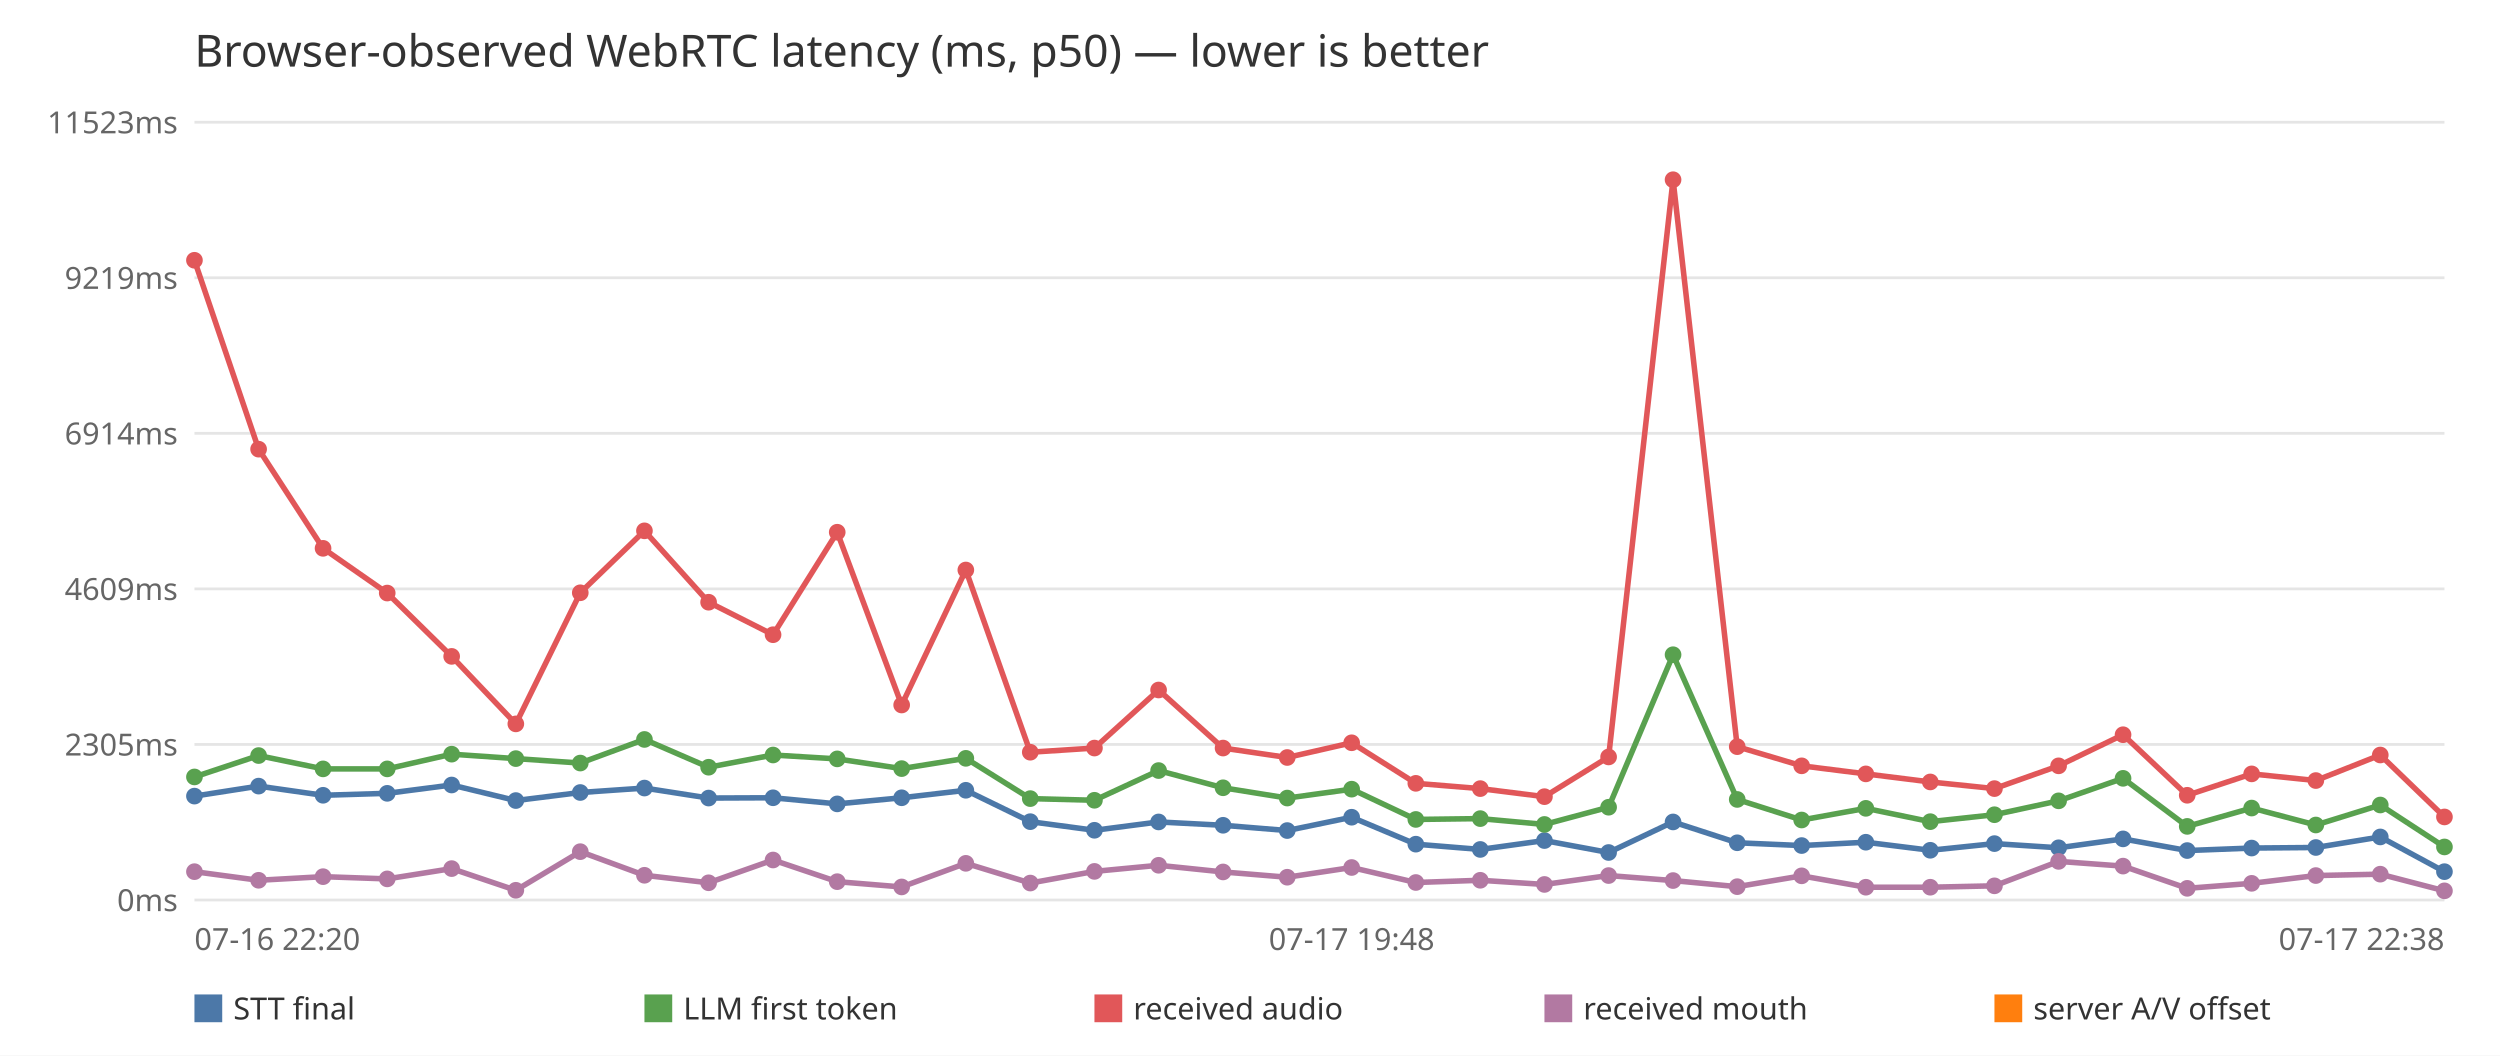
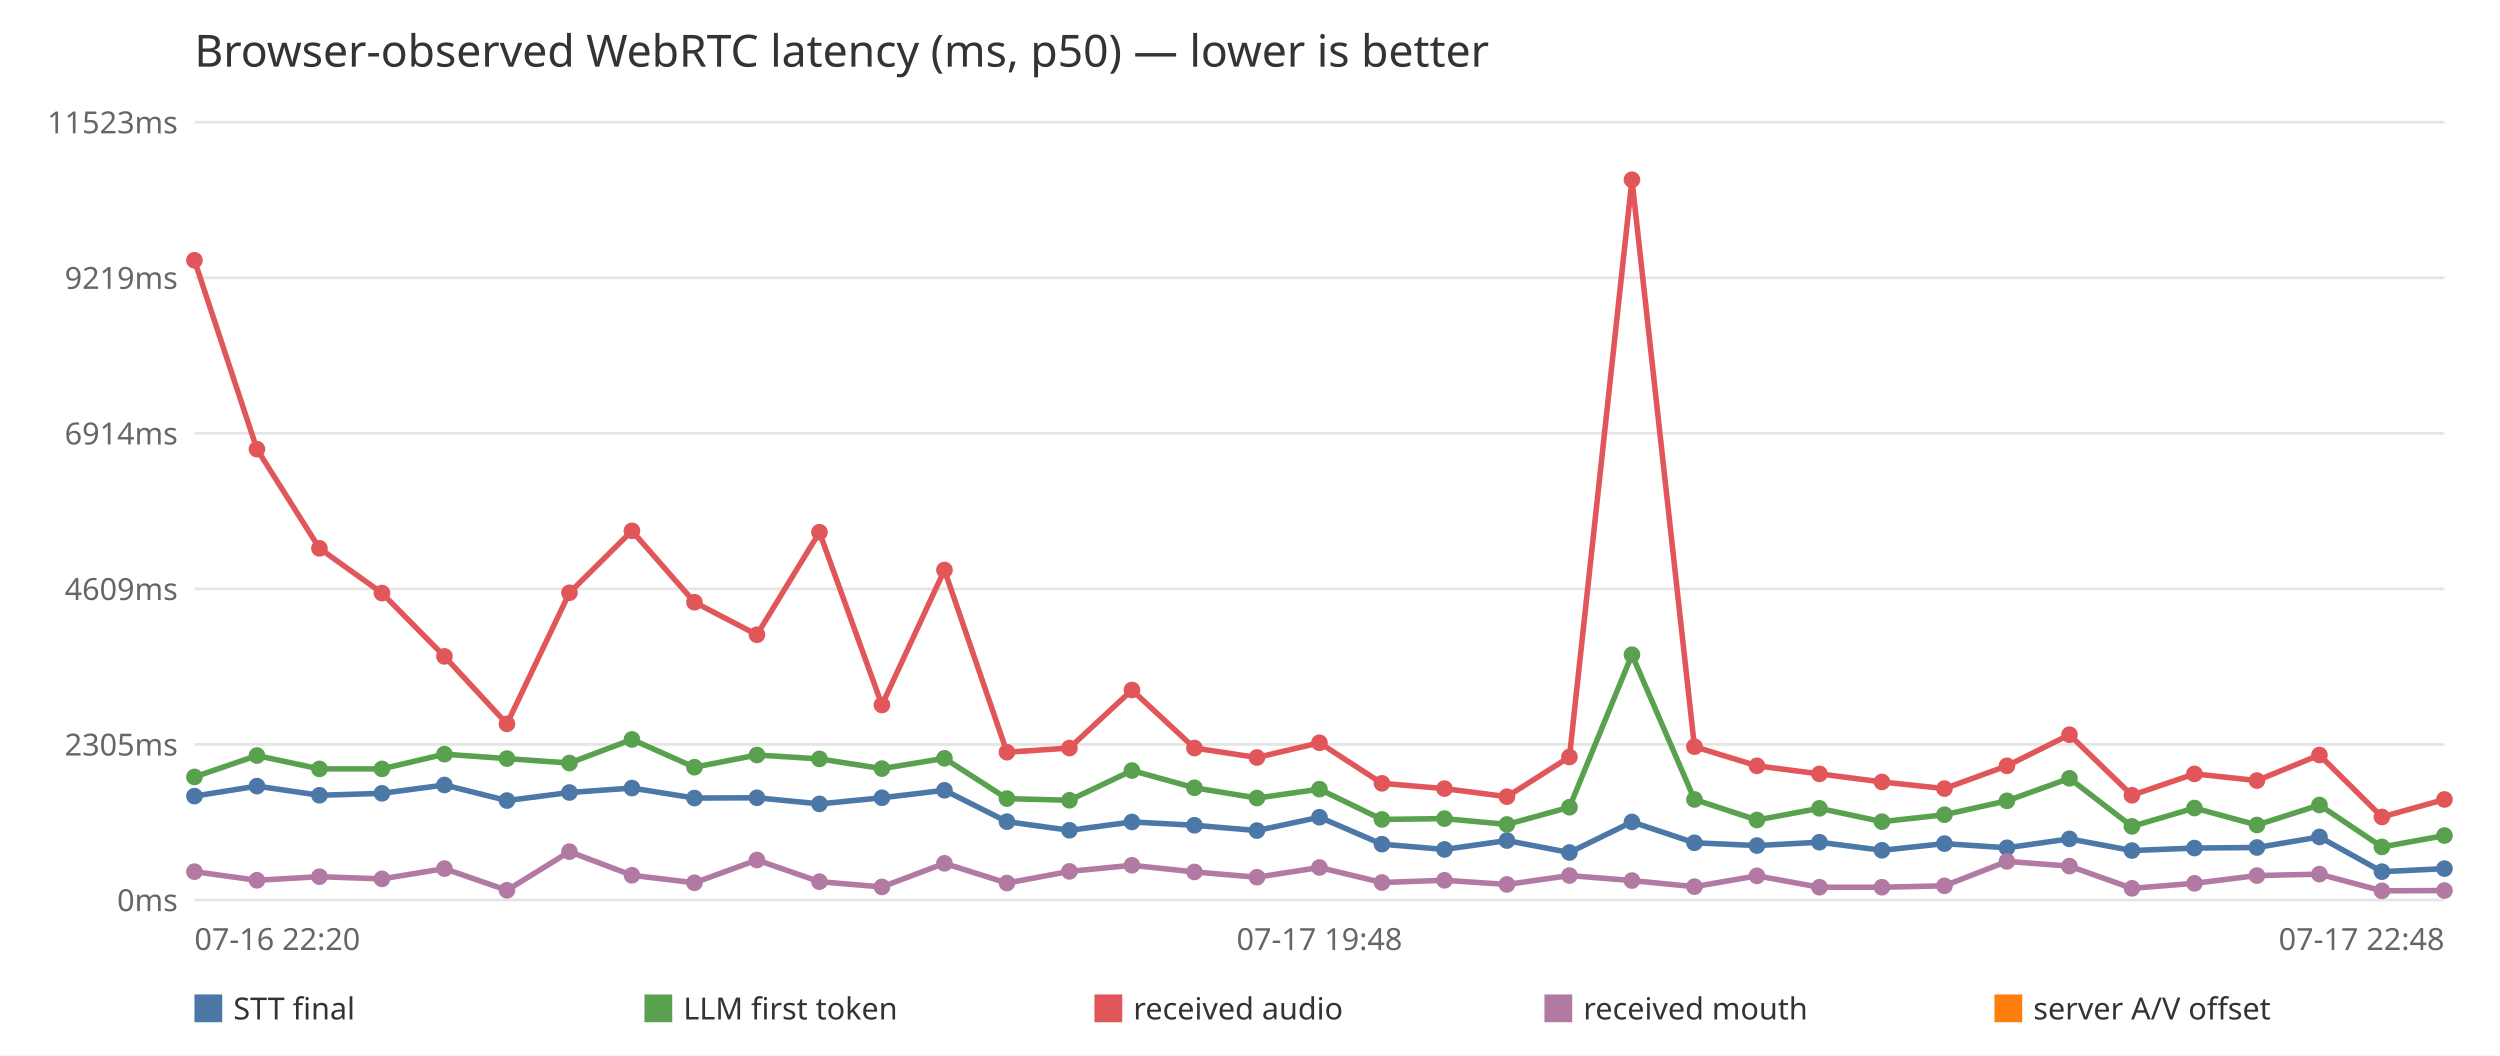
<svg xmlns="http://www.w3.org/2000/svg" width="900" height="380" viewBox="0 0 900 380" font-family="sans-serif">
  <rect width="900" height="380" fill="white" />
  <text x="70" y="24" font-size="16" fill="#333">Browser-observed WebRTC latency (ms, p50) — lower is better</text>
  <line x1="70" y1="324.0" x2="880" y2="324.0" stroke="#e5e5e5" />
  <text x="64" y="328.0" font-size="11" fill="#666" text-anchor="end">0ms</text>
  <line x1="70" y1="268.0" x2="880" y2="268.0" stroke="#e5e5e5" />
  <text x="64" y="272.0" font-size="11" fill="#666" text-anchor="end">2305ms</text>
  <line x1="70" y1="212.0" x2="880" y2="212.0" stroke="#e5e5e5" />
  <text x="64" y="216.0" font-size="11" fill="#666" text-anchor="end">4609ms</text>
  <line x1="70" y1="156.0" x2="880" y2="156.0" stroke="#e5e5e5" />
  <text x="64" y="160.0" font-size="11" fill="#666" text-anchor="end">6914ms</text>
  <line x1="70" y1="100.0" x2="880" y2="100.0" stroke="#e5e5e5" />
  <text x="64" y="104.0" font-size="11" fill="#666" text-anchor="end">9219ms</text>
  <line x1="70" y1="44.0" x2="880" y2="44.0" stroke="#e5e5e5" />
  <text x="64" y="48.0" font-size="11" fill="#666" text-anchor="end">11523ms</text>
  <text x="70.0" y="342" font-size="11" fill="#666" text-anchor="start">07-16 22:20</text>
-   <text x="486.6" y="342" font-size="11" fill="#666" text-anchor="middle">07-17 19:48</text>
-   <text x="880.0" y="342" font-size="11" fill="#666" text-anchor="end">07-17 22:38</text>
-   <polyline points="70.0,286.6 93.1,283.0 116.3,286.3 139.4,285.6 162.6,282.6 185.7,288.2 208.9,285.3 232.0,283.7 255.1,287.3 278.3,287.2 301.4,289.4 324.6,287.2 347.7,284.5 370.9,295.8 394.0,298.9 417.1,295.9 440.3,297.1 463.4,299.0 486.6,294.2 509.7,303.9 532.9,305.8 556.0,302.6 579.1,306.9 602.3,295.9 625.4,303.4 648.6,304.4 671.7,303.2 694.9,306.1 718.0,303.7 741.1,305.2 764.3,302.0 787.4,306.2 810.6,305.3 833.7,305.1 856.9,301.3 880.0,313.8" fill="none" stroke="#4c78a8" stroke-width="2" />
+   <text x="475.0" y="342" font-size="11" fill="#666" text-anchor="middle">07-17 19:48</text>
+   <text x="880.0" y="342" font-size="11" fill="#666" text-anchor="end">07-17 22:48</text>
+   <polyline points="70.0,286.6 92.5,283.0 115.0,286.3 137.5,285.6 160.0,282.6 182.5,288.2 205.0,285.3 227.5,283.7 250.0,287.3 272.5,287.2 295.0,289.4 317.5,287.2 340.0,284.5 362.5,295.8 385.0,298.9 407.5,295.9 430.0,297.1 452.5,299.0 475.0,294.2 497.5,303.9 520.0,305.8 542.5,302.6 565.0,306.9 587.5,295.9 610.0,303.4 632.5,304.4 655.0,303.2 677.5,306.1 700.0,303.7 722.5,305.2 745.0,302.0 767.5,306.2 790.0,305.3 812.5,305.1 835.0,301.3 857.5,313.8 880.0,312.7" fill="none" stroke="#4c78a8" stroke-width="2" />
  <circle cx="70.0" cy="286.6" r="3" fill="#4c78a8" />
-   <circle cx="93.1" cy="283.0" r="3" fill="#4c78a8" />
-   <circle cx="116.3" cy="286.3" r="3" fill="#4c78a8" />
-   <circle cx="139.4" cy="285.6" r="3" fill="#4c78a8" />
-   <circle cx="162.6" cy="282.6" r="3" fill="#4c78a8" />
-   <circle cx="185.7" cy="288.2" r="3" fill="#4c78a8" />
-   <circle cx="208.9" cy="285.3" r="3" fill="#4c78a8" />
-   <circle cx="232.0" cy="283.7" r="3" fill="#4c78a8" />
-   <circle cx="255.1" cy="287.3" r="3" fill="#4c78a8" />
-   <circle cx="278.3" cy="287.2" r="3" fill="#4c78a8" />
-   <circle cx="301.4" cy="289.4" r="3" fill="#4c78a8" />
-   <circle cx="324.6" cy="287.2" r="3" fill="#4c78a8" />
-   <circle cx="347.7" cy="284.5" r="3" fill="#4c78a8" />
-   <circle cx="370.9" cy="295.8" r="3" fill="#4c78a8" />
-   <circle cx="394.0" cy="298.9" r="3" fill="#4c78a8" />
-   <circle cx="417.1" cy="295.9" r="3" fill="#4c78a8" />
-   <circle cx="440.3" cy="297.1" r="3" fill="#4c78a8" />
-   <circle cx="463.4" cy="299.0" r="3" fill="#4c78a8" />
-   <circle cx="486.6" cy="294.2" r="3" fill="#4c78a8" />
-   <circle cx="509.7" cy="303.9" r="3" fill="#4c78a8" />
-   <circle cx="532.9" cy="305.8" r="3" fill="#4c78a8" />
-   <circle cx="556.0" cy="302.6" r="3" fill="#4c78a8" />
-   <circle cx="579.1" cy="306.9" r="3" fill="#4c78a8" />
-   <circle cx="602.3" cy="295.9" r="3" fill="#4c78a8" />
-   <circle cx="625.4" cy="303.4" r="3" fill="#4c78a8" />
-   <circle cx="648.6" cy="304.4" r="3" fill="#4c78a8" />
-   <circle cx="671.7" cy="303.2" r="3" fill="#4c78a8" />
-   <circle cx="694.9" cy="306.1" r="3" fill="#4c78a8" />
-   <circle cx="718.0" cy="303.7" r="3" fill="#4c78a8" />
-   <circle cx="741.1" cy="305.2" r="3" fill="#4c78a8" />
-   <circle cx="764.3" cy="302.0" r="3" fill="#4c78a8" />
-   <circle cx="787.4" cy="306.2" r="3" fill="#4c78a8" />
-   <circle cx="810.6" cy="305.3" r="3" fill="#4c78a8" />
-   <circle cx="833.7" cy="305.1" r="3" fill="#4c78a8" />
-   <circle cx="856.9" cy="301.3" r="3" fill="#4c78a8" />
-   <circle cx="880.0" cy="313.8" r="3" fill="#4c78a8" />
+   <circle cx="92.5" cy="283.0" r="3" fill="#4c78a8" />
+   <circle cx="115.0" cy="286.3" r="3" fill="#4c78a8" />
+   <circle cx="137.5" cy="285.6" r="3" fill="#4c78a8" />
+   <circle cx="160.0" cy="282.6" r="3" fill="#4c78a8" />
+   <circle cx="182.5" cy="288.2" r="3" fill="#4c78a8" />
+   <circle cx="205.0" cy="285.3" r="3" fill="#4c78a8" />
+   <circle cx="227.5" cy="283.7" r="3" fill="#4c78a8" />
+   <circle cx="250.0" cy="287.3" r="3" fill="#4c78a8" />
+   <circle cx="272.5" cy="287.2" r="3" fill="#4c78a8" />
+   <circle cx="295.0" cy="289.4" r="3" fill="#4c78a8" />
+   <circle cx="317.5" cy="287.2" r="3" fill="#4c78a8" />
+   <circle cx="340.0" cy="284.5" r="3" fill="#4c78a8" />
+   <circle cx="362.5" cy="295.8" r="3" fill="#4c78a8" />
+   <circle cx="385.0" cy="298.9" r="3" fill="#4c78a8" />
+   <circle cx="407.5" cy="295.9" r="3" fill="#4c78a8" />
+   <circle cx="430.0" cy="297.1" r="3" fill="#4c78a8" />
+   <circle cx="452.5" cy="299.0" r="3" fill="#4c78a8" />
+   <circle cx="475.0" cy="294.2" r="3" fill="#4c78a8" />
+   <circle cx="497.5" cy="303.9" r="3" fill="#4c78a8" />
+   <circle cx="520.0" cy="305.8" r="3" fill="#4c78a8" />
+   <circle cx="542.5" cy="302.6" r="3" fill="#4c78a8" />
+   <circle cx="565.0" cy="306.9" r="3" fill="#4c78a8" />
+   <circle cx="587.5" cy="295.9" r="3" fill="#4c78a8" />
+   <circle cx="610.0" cy="303.4" r="3" fill="#4c78a8" />
+   <circle cx="632.5" cy="304.4" r="3" fill="#4c78a8" />
+   <circle cx="655.0" cy="303.2" r="3" fill="#4c78a8" />
+   <circle cx="677.5" cy="306.1" r="3" fill="#4c78a8" />
+   <circle cx="700.0" cy="303.7" r="3" fill="#4c78a8" />
+   <circle cx="722.5" cy="305.2" r="3" fill="#4c78a8" />
+   <circle cx="745.0" cy="302.0" r="3" fill="#4c78a8" />
+   <circle cx="767.5" cy="306.2" r="3" fill="#4c78a8" />
+   <circle cx="790.0" cy="305.3" r="3" fill="#4c78a8" />
+   <circle cx="812.5" cy="305.1" r="3" fill="#4c78a8" />
+   <circle cx="835.0" cy="301.3" r="3" fill="#4c78a8" />
+   <circle cx="857.5" cy="313.8" r="3" fill="#4c78a8" />
+   <circle cx="880.0" cy="312.7" r="3" fill="#4c78a8" />
  <rect x="70.0" y="358" width="10" height="10" fill="#4c78a8" />
  <text x="84.0" y="367" font-size="11" fill="#333">STT final</text>
-   <polyline points="70.0,279.7 93.1,272.0 116.3,276.8 139.4,276.8 162.6,271.5 185.7,273.1 208.9,274.7 232.0,266.2 255.1,276.2 278.3,271.8 301.4,273.2 324.6,276.7 347.7,273.0 370.9,287.5 394.0,288.1 417.1,277.4 440.3,283.6 463.4,287.3 486.6,284.1 509.7,295.0 532.9,294.7 556.0,296.8 579.1,290.6 602.3,235.7 625.4,287.8 648.6,295.2 671.7,291.0 694.9,295.8 718.0,293.3 741.1,288.3 764.3,280.2 787.4,297.5 810.6,290.9 833.7,297.0 856.9,289.8 880.0,304.9" fill="none" stroke="#59a14f" stroke-width="2" />
+   <polyline points="70.0,279.7 92.5,272.0 115.0,276.8 137.5,276.8 160.0,271.5 182.5,273.1 205.0,274.7 227.5,266.2 250.0,276.2 272.5,271.8 295.0,273.2 317.5,276.7 340.0,273.0 362.5,287.5 385.0,288.1 407.5,277.4 430.0,283.6 452.5,287.3 475.0,284.1 497.5,295.0 520.0,294.7 542.5,296.8 565.0,290.6 587.5,235.7 610.0,287.8 632.5,295.2 655.0,291.0 677.5,295.8 700.0,293.3 722.5,288.3 745.0,280.2 767.5,297.5 790.0,290.9 812.5,297.0 835.0,289.8 857.5,304.9 880.0,300.8" fill="none" stroke="#59a14f" stroke-width="2" />
  <circle cx="70.0" cy="279.7" r="3" fill="#59a14f" />
-   <circle cx="93.1" cy="272.0" r="3" fill="#59a14f" />
-   <circle cx="116.3" cy="276.8" r="3" fill="#59a14f" />
-   <circle cx="139.4" cy="276.8" r="3" fill="#59a14f" />
-   <circle cx="162.6" cy="271.5" r="3" fill="#59a14f" />
-   <circle cx="185.7" cy="273.1" r="3" fill="#59a14f" />
-   <circle cx="208.9" cy="274.7" r="3" fill="#59a14f" />
-   <circle cx="232.0" cy="266.2" r="3" fill="#59a14f" />
-   <circle cx="255.1" cy="276.2" r="3" fill="#59a14f" />
-   <circle cx="278.3" cy="271.8" r="3" fill="#59a14f" />
-   <circle cx="301.4" cy="273.2" r="3" fill="#59a14f" />
-   <circle cx="324.6" cy="276.7" r="3" fill="#59a14f" />
-   <circle cx="347.7" cy="273.0" r="3" fill="#59a14f" />
-   <circle cx="370.9" cy="287.5" r="3" fill="#59a14f" />
-   <circle cx="394.0" cy="288.1" r="3" fill="#59a14f" />
-   <circle cx="417.1" cy="277.4" r="3" fill="#59a14f" />
-   <circle cx="440.3" cy="283.6" r="3" fill="#59a14f" />
-   <circle cx="463.4" cy="287.3" r="3" fill="#59a14f" />
-   <circle cx="486.6" cy="284.1" r="3" fill="#59a14f" />
-   <circle cx="509.7" cy="295.0" r="3" fill="#59a14f" />
-   <circle cx="532.9" cy="294.7" r="3" fill="#59a14f" />
-   <circle cx="556.0" cy="296.8" r="3" fill="#59a14f" />
-   <circle cx="579.1" cy="290.6" r="3" fill="#59a14f" />
-   <circle cx="602.3" cy="235.7" r="3" fill="#59a14f" />
-   <circle cx="625.4" cy="287.8" r="3" fill="#59a14f" />
-   <circle cx="648.6" cy="295.2" r="3" fill="#59a14f" />
-   <circle cx="671.7" cy="291.0" r="3" fill="#59a14f" />
-   <circle cx="694.9" cy="295.8" r="3" fill="#59a14f" />
-   <circle cx="718.0" cy="293.3" r="3" fill="#59a14f" />
-   <circle cx="741.1" cy="288.3" r="3" fill="#59a14f" />
-   <circle cx="764.3" cy="280.2" r="3" fill="#59a14f" />
-   <circle cx="787.4" cy="297.5" r="3" fill="#59a14f" />
-   <circle cx="810.6" cy="290.9" r="3" fill="#59a14f" />
-   <circle cx="833.7" cy="297.0" r="3" fill="#59a14f" />
-   <circle cx="856.9" cy="289.8" r="3" fill="#59a14f" />
-   <circle cx="880.0" cy="304.9" r="3" fill="#59a14f" />
+   <circle cx="92.5" cy="272.0" r="3" fill="#59a14f" />
+   <circle cx="115.0" cy="276.8" r="3" fill="#59a14f" />
+   <circle cx="137.5" cy="276.8" r="3" fill="#59a14f" />
+   <circle cx="160.0" cy="271.5" r="3" fill="#59a14f" />
+   <circle cx="182.5" cy="273.1" r="3" fill="#59a14f" />
+   <circle cx="205.0" cy="274.7" r="3" fill="#59a14f" />
+   <circle cx="227.5" cy="266.2" r="3" fill="#59a14f" />
+   <circle cx="250.0" cy="276.2" r="3" fill="#59a14f" />
+   <circle cx="272.5" cy="271.8" r="3" fill="#59a14f" />
+   <circle cx="295.0" cy="273.2" r="3" fill="#59a14f" />
+   <circle cx="317.5" cy="276.7" r="3" fill="#59a14f" />
+   <circle cx="340.0" cy="273.0" r="3" fill="#59a14f" />
+   <circle cx="362.5" cy="287.5" r="3" fill="#59a14f" />
+   <circle cx="385.0" cy="288.1" r="3" fill="#59a14f" />
+   <circle cx="407.5" cy="277.4" r="3" fill="#59a14f" />
+   <circle cx="430.0" cy="283.6" r="3" fill="#59a14f" />
+   <circle cx="452.5" cy="287.3" r="3" fill="#59a14f" />
+   <circle cx="475.0" cy="284.1" r="3" fill="#59a14f" />
+   <circle cx="497.5" cy="295.0" r="3" fill="#59a14f" />
+   <circle cx="520.0" cy="294.7" r="3" fill="#59a14f" />
+   <circle cx="542.5" cy="296.8" r="3" fill="#59a14f" />
+   <circle cx="565.0" cy="290.6" r="3" fill="#59a14f" />
+   <circle cx="587.5" cy="235.7" r="3" fill="#59a14f" />
+   <circle cx="610.0" cy="287.8" r="3" fill="#59a14f" />
+   <circle cx="632.5" cy="295.2" r="3" fill="#59a14f" />
+   <circle cx="655.0" cy="291.0" r="3" fill="#59a14f" />
+   <circle cx="677.5" cy="295.8" r="3" fill="#59a14f" />
+   <circle cx="700.0" cy="293.3" r="3" fill="#59a14f" />
+   <circle cx="722.5" cy="288.3" r="3" fill="#59a14f" />
+   <circle cx="745.0" cy="280.2" r="3" fill="#59a14f" />
+   <circle cx="767.5" cy="297.5" r="3" fill="#59a14f" />
+   <circle cx="790.0" cy="290.9" r="3" fill="#59a14f" />
+   <circle cx="812.5" cy="297.0" r="3" fill="#59a14f" />
+   <circle cx="835.0" cy="289.8" r="3" fill="#59a14f" />
+   <circle cx="857.5" cy="304.9" r="3" fill="#59a14f" />
+   <circle cx="880.0" cy="300.8" r="3" fill="#59a14f" />
  <rect x="232.0" y="358" width="10" height="10" fill="#59a14f" />
  <text x="246.0" y="367" font-size="11" fill="#333">LLM first token</text>
-   <polyline points="70.0,93.7 93.1,161.7 116.3,197.4 139.4,213.5 162.6,236.3 185.7,260.6 208.9,213.4 232.0,191.1 255.1,216.8 278.3,228.5 301.4,191.6 324.6,253.8 347.7,205.2 370.9,270.8 394.0,269.3 417.1,248.4 440.3,269.3 463.4,272.7 486.6,267.4 509.7,282.0 532.9,283.9 556.0,286.8 579.1,272.5 602.3,64.7 625.4,268.8 648.6,275.7 671.7,278.6 694.9,281.5 718.0,283.9 741.1,275.7 764.3,264.5 787.4,286.3 810.6,278.6 833.7,281.0 856.9,271.8 880.0,294.1" fill="none" stroke="#e15759" stroke-width="2" />
+   <polyline points="70.0,93.7 92.5,161.7 115.0,197.4 137.5,213.5 160.0,236.3 182.5,260.6 205.0,213.4 227.5,191.1 250.0,216.8 272.5,228.5 295.0,191.6 317.5,253.8 340.0,205.2 362.5,270.8 385.0,269.3 407.5,248.4 430.0,269.3 452.5,272.7 475.0,267.4 497.5,282.0 520.0,283.9 542.5,286.8 565.0,272.5 587.5,64.7 610.0,268.8 632.5,275.7 655.0,278.6 677.5,281.5 700.0,283.9 722.5,275.7 745.0,264.5 767.5,286.3 790.0,278.6 812.5,281.0 835.0,271.8 857.5,294.1 880.0,287.8" fill="none" stroke="#e15759" stroke-width="2" />
  <circle cx="70.0" cy="93.7" r="3" fill="#e15759" />
-   <circle cx="93.1" cy="161.7" r="3" fill="#e15759" />
-   <circle cx="116.3" cy="197.4" r="3" fill="#e15759" />
-   <circle cx="139.4" cy="213.5" r="3" fill="#e15759" />
-   <circle cx="162.6" cy="236.3" r="3" fill="#e15759" />
-   <circle cx="185.7" cy="260.6" r="3" fill="#e15759" />
-   <circle cx="208.9" cy="213.4" r="3" fill="#e15759" />
-   <circle cx="232.0" cy="191.1" r="3" fill="#e15759" />
-   <circle cx="255.1" cy="216.8" r="3" fill="#e15759" />
-   <circle cx="278.3" cy="228.5" r="3" fill="#e15759" />
-   <circle cx="301.4" cy="191.6" r="3" fill="#e15759" />
-   <circle cx="324.6" cy="253.8" r="3" fill="#e15759" />
-   <circle cx="347.7" cy="205.2" r="3" fill="#e15759" />
-   <circle cx="370.9" cy="270.8" r="3" fill="#e15759" />
-   <circle cx="394.0" cy="269.3" r="3" fill="#e15759" />
-   <circle cx="417.1" cy="248.4" r="3" fill="#e15759" />
-   <circle cx="440.3" cy="269.3" r="3" fill="#e15759" />
-   <circle cx="463.4" cy="272.7" r="3" fill="#e15759" />
-   <circle cx="486.6" cy="267.4" r="3" fill="#e15759" />
-   <circle cx="509.7" cy="282.0" r="3" fill="#e15759" />
-   <circle cx="532.9" cy="283.9" r="3" fill="#e15759" />
-   <circle cx="556.0" cy="286.8" r="3" fill="#e15759" />
-   <circle cx="579.1" cy="272.5" r="3" fill="#e15759" />
-   <circle cx="602.3" cy="64.7" r="3" fill="#e15759" />
-   <circle cx="625.4" cy="268.8" r="3" fill="#e15759" />
-   <circle cx="648.6" cy="275.7" r="3" fill="#e15759" />
-   <circle cx="671.7" cy="278.6" r="3" fill="#e15759" />
-   <circle cx="694.9" cy="281.5" r="3" fill="#e15759" />
-   <circle cx="718.0" cy="283.9" r="3" fill="#e15759" />
-   <circle cx="741.1" cy="275.7" r="3" fill="#e15759" />
-   <circle cx="764.3" cy="264.5" r="3" fill="#e15759" />
-   <circle cx="787.4" cy="286.3" r="3" fill="#e15759" />
-   <circle cx="810.6" cy="278.6" r="3" fill="#e15759" />
-   <circle cx="833.7" cy="281.0" r="3" fill="#e15759" />
-   <circle cx="856.9" cy="271.8" r="3" fill="#e15759" />
-   <circle cx="880.0" cy="294.1" r="3" fill="#e15759" />
+   <circle cx="92.5" cy="161.7" r="3" fill="#e15759" />
+   <circle cx="115.0" cy="197.4" r="3" fill="#e15759" />
+   <circle cx="137.5" cy="213.5" r="3" fill="#e15759" />
+   <circle cx="160.0" cy="236.3" r="3" fill="#e15759" />
+   <circle cx="182.5" cy="260.6" r="3" fill="#e15759" />
+   <circle cx="205.0" cy="213.4" r="3" fill="#e15759" />
+   <circle cx="227.5" cy="191.1" r="3" fill="#e15759" />
+   <circle cx="250.0" cy="216.8" r="3" fill="#e15759" />
+   <circle cx="272.5" cy="228.5" r="3" fill="#e15759" />
+   <circle cx="295.0" cy="191.6" r="3" fill="#e15759" />
+   <circle cx="317.5" cy="253.8" r="3" fill="#e15759" />
+   <circle cx="340.0" cy="205.2" r="3" fill="#e15759" />
+   <circle cx="362.5" cy="270.8" r="3" fill="#e15759" />
+   <circle cx="385.0" cy="269.3" r="3" fill="#e15759" />
+   <circle cx="407.5" cy="248.4" r="3" fill="#e15759" />
+   <circle cx="430.0" cy="269.3" r="3" fill="#e15759" />
+   <circle cx="452.5" cy="272.7" r="3" fill="#e15759" />
+   <circle cx="475.0" cy="267.4" r="3" fill="#e15759" />
+   <circle cx="497.5" cy="282.0" r="3" fill="#e15759" />
+   <circle cx="520.0" cy="283.9" r="3" fill="#e15759" />
+   <circle cx="542.5" cy="286.8" r="3" fill="#e15759" />
+   <circle cx="565.0" cy="272.5" r="3" fill="#e15759" />
+   <circle cx="587.5" cy="64.7" r="3" fill="#e15759" />
+   <circle cx="610.0" cy="268.8" r="3" fill="#e15759" />
+   <circle cx="632.5" cy="275.7" r="3" fill="#e15759" />
+   <circle cx="655.0" cy="278.6" r="3" fill="#e15759" />
+   <circle cx="677.5" cy="281.5" r="3" fill="#e15759" />
+   <circle cx="700.0" cy="283.9" r="3" fill="#e15759" />
+   <circle cx="722.5" cy="275.7" r="3" fill="#e15759" />
+   <circle cx="745.0" cy="264.5" r="3" fill="#e15759" />
+   <circle cx="767.5" cy="286.3" r="3" fill="#e15759" />
+   <circle cx="790.0" cy="278.6" r="3" fill="#e15759" />
+   <circle cx="812.5" cy="281.0" r="3" fill="#e15759" />
+   <circle cx="835.0" cy="271.8" r="3" fill="#e15759" />
+   <circle cx="857.5" cy="294.1" r="3" fill="#e15759" />
+   <circle cx="880.0" cy="287.8" r="3" fill="#e15759" />
  <rect x="394.0" y="358" width="10" height="10" fill="#e15759" />
  <text x="408.0" y="367" font-size="11" fill="#333">received audio</text>
-   <polyline points="70.0,313.8 93.1,316.9 116.3,315.6 139.4,316.4 162.6,312.7 185.7,320.5 208.9,306.6 232.0,315.1 255.1,317.8 278.3,309.6 301.4,317.4 324.6,319.3 347.7,310.8 370.9,317.9 394.0,313.7 417.1,311.5 440.3,313.9 463.4,315.8 486.6,312.3 509.7,317.7 532.9,316.9 556.0,318.4 579.1,315.2 602.3,317.0 625.4,319.2 648.6,315.3 671.7,319.4 694.9,319.4 718.0,318.9 741.1,310.1 764.3,311.8 787.4,319.8 810.6,318.0 833.7,315.2 856.9,314.7 880.0,320.7" fill="none" stroke="#b279a2" stroke-width="2" />
+   <polyline points="70.0,313.8 92.5,316.9 115.0,315.6 137.5,316.4 160.0,312.7 182.5,320.5 205.0,306.6 227.5,315.1 250.0,317.8 272.5,309.6 295.0,317.4 317.5,319.3 340.0,310.8 362.5,317.9 385.0,313.7 407.5,311.5 430.0,313.9 452.5,315.8 475.0,312.3 497.5,317.7 520.0,316.9 542.5,318.4 565.0,315.2 587.5,317.0 610.0,319.2 632.5,315.3 655.0,319.4 677.5,319.4 700.0,318.9 722.5,310.1 745.0,311.8 767.5,319.8 790.0,318.0 812.5,315.2 835.0,314.7 857.5,320.7 880.0,320.6" fill="none" stroke="#b279a2" stroke-width="2" />
  <circle cx="70.0" cy="313.8" r="3" fill="#b279a2" />
-   <circle cx="93.1" cy="316.9" r="3" fill="#b279a2" />
-   <circle cx="116.3" cy="315.6" r="3" fill="#b279a2" />
-   <circle cx="139.4" cy="316.4" r="3" fill="#b279a2" />
-   <circle cx="162.6" cy="312.7" r="3" fill="#b279a2" />
-   <circle cx="185.7" cy="320.5" r="3" fill="#b279a2" />
-   <circle cx="208.9" cy="306.6" r="3" fill="#b279a2" />
-   <circle cx="232.0" cy="315.1" r="3" fill="#b279a2" />
-   <circle cx="255.1" cy="317.8" r="3" fill="#b279a2" />
-   <circle cx="278.3" cy="309.6" r="3" fill="#b279a2" />
-   <circle cx="301.4" cy="317.4" r="3" fill="#b279a2" />
-   <circle cx="324.6" cy="319.3" r="3" fill="#b279a2" />
-   <circle cx="347.7" cy="310.8" r="3" fill="#b279a2" />
-   <circle cx="370.9" cy="317.9" r="3" fill="#b279a2" />
-   <circle cx="394.0" cy="313.7" r="3" fill="#b279a2" />
-   <circle cx="417.1" cy="311.5" r="3" fill="#b279a2" />
-   <circle cx="440.3" cy="313.9" r="3" fill="#b279a2" />
-   <circle cx="463.4" cy="315.8" r="3" fill="#b279a2" />
-   <circle cx="486.6" cy="312.3" r="3" fill="#b279a2" />
-   <circle cx="509.7" cy="317.7" r="3" fill="#b279a2" />
-   <circle cx="532.9" cy="316.9" r="3" fill="#b279a2" />
-   <circle cx="556.0" cy="318.4" r="3" fill="#b279a2" />
-   <circle cx="579.1" cy="315.2" r="3" fill="#b279a2" />
-   <circle cx="602.3" cy="317.0" r="3" fill="#b279a2" />
-   <circle cx="625.4" cy="319.2" r="3" fill="#b279a2" />
-   <circle cx="648.6" cy="315.3" r="3" fill="#b279a2" />
-   <circle cx="671.7" cy="319.4" r="3" fill="#b279a2" />
-   <circle cx="694.9" cy="319.4" r="3" fill="#b279a2" />
-   <circle cx="718.0" cy="318.9" r="3" fill="#b279a2" />
-   <circle cx="741.1" cy="310.1" r="3" fill="#b279a2" />
-   <circle cx="764.3" cy="311.8" r="3" fill="#b279a2" />
-   <circle cx="787.4" cy="319.8" r="3" fill="#b279a2" />
-   <circle cx="810.6" cy="318.0" r="3" fill="#b279a2" />
-   <circle cx="833.7" cy="315.2" r="3" fill="#b279a2" />
-   <circle cx="856.9" cy="314.7" r="3" fill="#b279a2" />
-   <circle cx="880.0" cy="320.7" r="3" fill="#b279a2" />
+   <circle cx="92.5" cy="316.9" r="3" fill="#b279a2" />
+   <circle cx="115.0" cy="315.6" r="3" fill="#b279a2" />
+   <circle cx="137.5" cy="316.4" r="3" fill="#b279a2" />
+   <circle cx="160.0" cy="312.7" r="3" fill="#b279a2" />
+   <circle cx="182.5" cy="320.5" r="3" fill="#b279a2" />
+   <circle cx="205.0" cy="306.6" r="3" fill="#b279a2" />
+   <circle cx="227.5" cy="315.1" r="3" fill="#b279a2" />
+   <circle cx="250.0" cy="317.8" r="3" fill="#b279a2" />
+   <circle cx="272.5" cy="309.6" r="3" fill="#b279a2" />
+   <circle cx="295.0" cy="317.4" r="3" fill="#b279a2" />
+   <circle cx="317.5" cy="319.3" r="3" fill="#b279a2" />
+   <circle cx="340.0" cy="310.8" r="3" fill="#b279a2" />
+   <circle cx="362.5" cy="317.9" r="3" fill="#b279a2" />
+   <circle cx="385.0" cy="313.7" r="3" fill="#b279a2" />
+   <circle cx="407.5" cy="311.5" r="3" fill="#b279a2" />
+   <circle cx="430.0" cy="313.9" r="3" fill="#b279a2" />
+   <circle cx="452.5" cy="315.8" r="3" fill="#b279a2" />
+   <circle cx="475.0" cy="312.3" r="3" fill="#b279a2" />
+   <circle cx="497.5" cy="317.7" r="3" fill="#b279a2" />
+   <circle cx="520.0" cy="316.9" r="3" fill="#b279a2" />
+   <circle cx="542.5" cy="318.4" r="3" fill="#b279a2" />
+   <circle cx="565.0" cy="315.2" r="3" fill="#b279a2" />
+   <circle cx="587.5" cy="317.0" r="3" fill="#b279a2" />
+   <circle cx="610.0" cy="319.2" r="3" fill="#b279a2" />
+   <circle cx="632.5" cy="315.3" r="3" fill="#b279a2" />
+   <circle cx="655.0" cy="319.4" r="3" fill="#b279a2" />
+   <circle cx="677.5" cy="319.4" r="3" fill="#b279a2" />
+   <circle cx="700.0" cy="318.9" r="3" fill="#b279a2" />
+   <circle cx="722.5" cy="310.1" r="3" fill="#b279a2" />
+   <circle cx="745.0" cy="311.8" r="3" fill="#b279a2" />
+   <circle cx="767.5" cy="319.8" r="3" fill="#b279a2" />
+   <circle cx="790.0" cy="318.0" r="3" fill="#b279a2" />
+   <circle cx="812.5" cy="315.2" r="3" fill="#b279a2" />
+   <circle cx="835.0" cy="314.7" r="3" fill="#b279a2" />
+   <circle cx="857.5" cy="320.7" r="3" fill="#b279a2" />
+   <circle cx="880.0" cy="320.6" r="3" fill="#b279a2" />
  <rect x="556.0" y="358" width="10" height="10" fill="#b279a2" />
  <text x="570.0" y="367" font-size="11" fill="#333">received mouth</text>
  <rect x="718.0" y="358" width="10" height="10" fill="#ff7f0e" />
  <text x="732.0" y="367" font-size="11" fill="#333">server A/V offset</text>
</svg>
